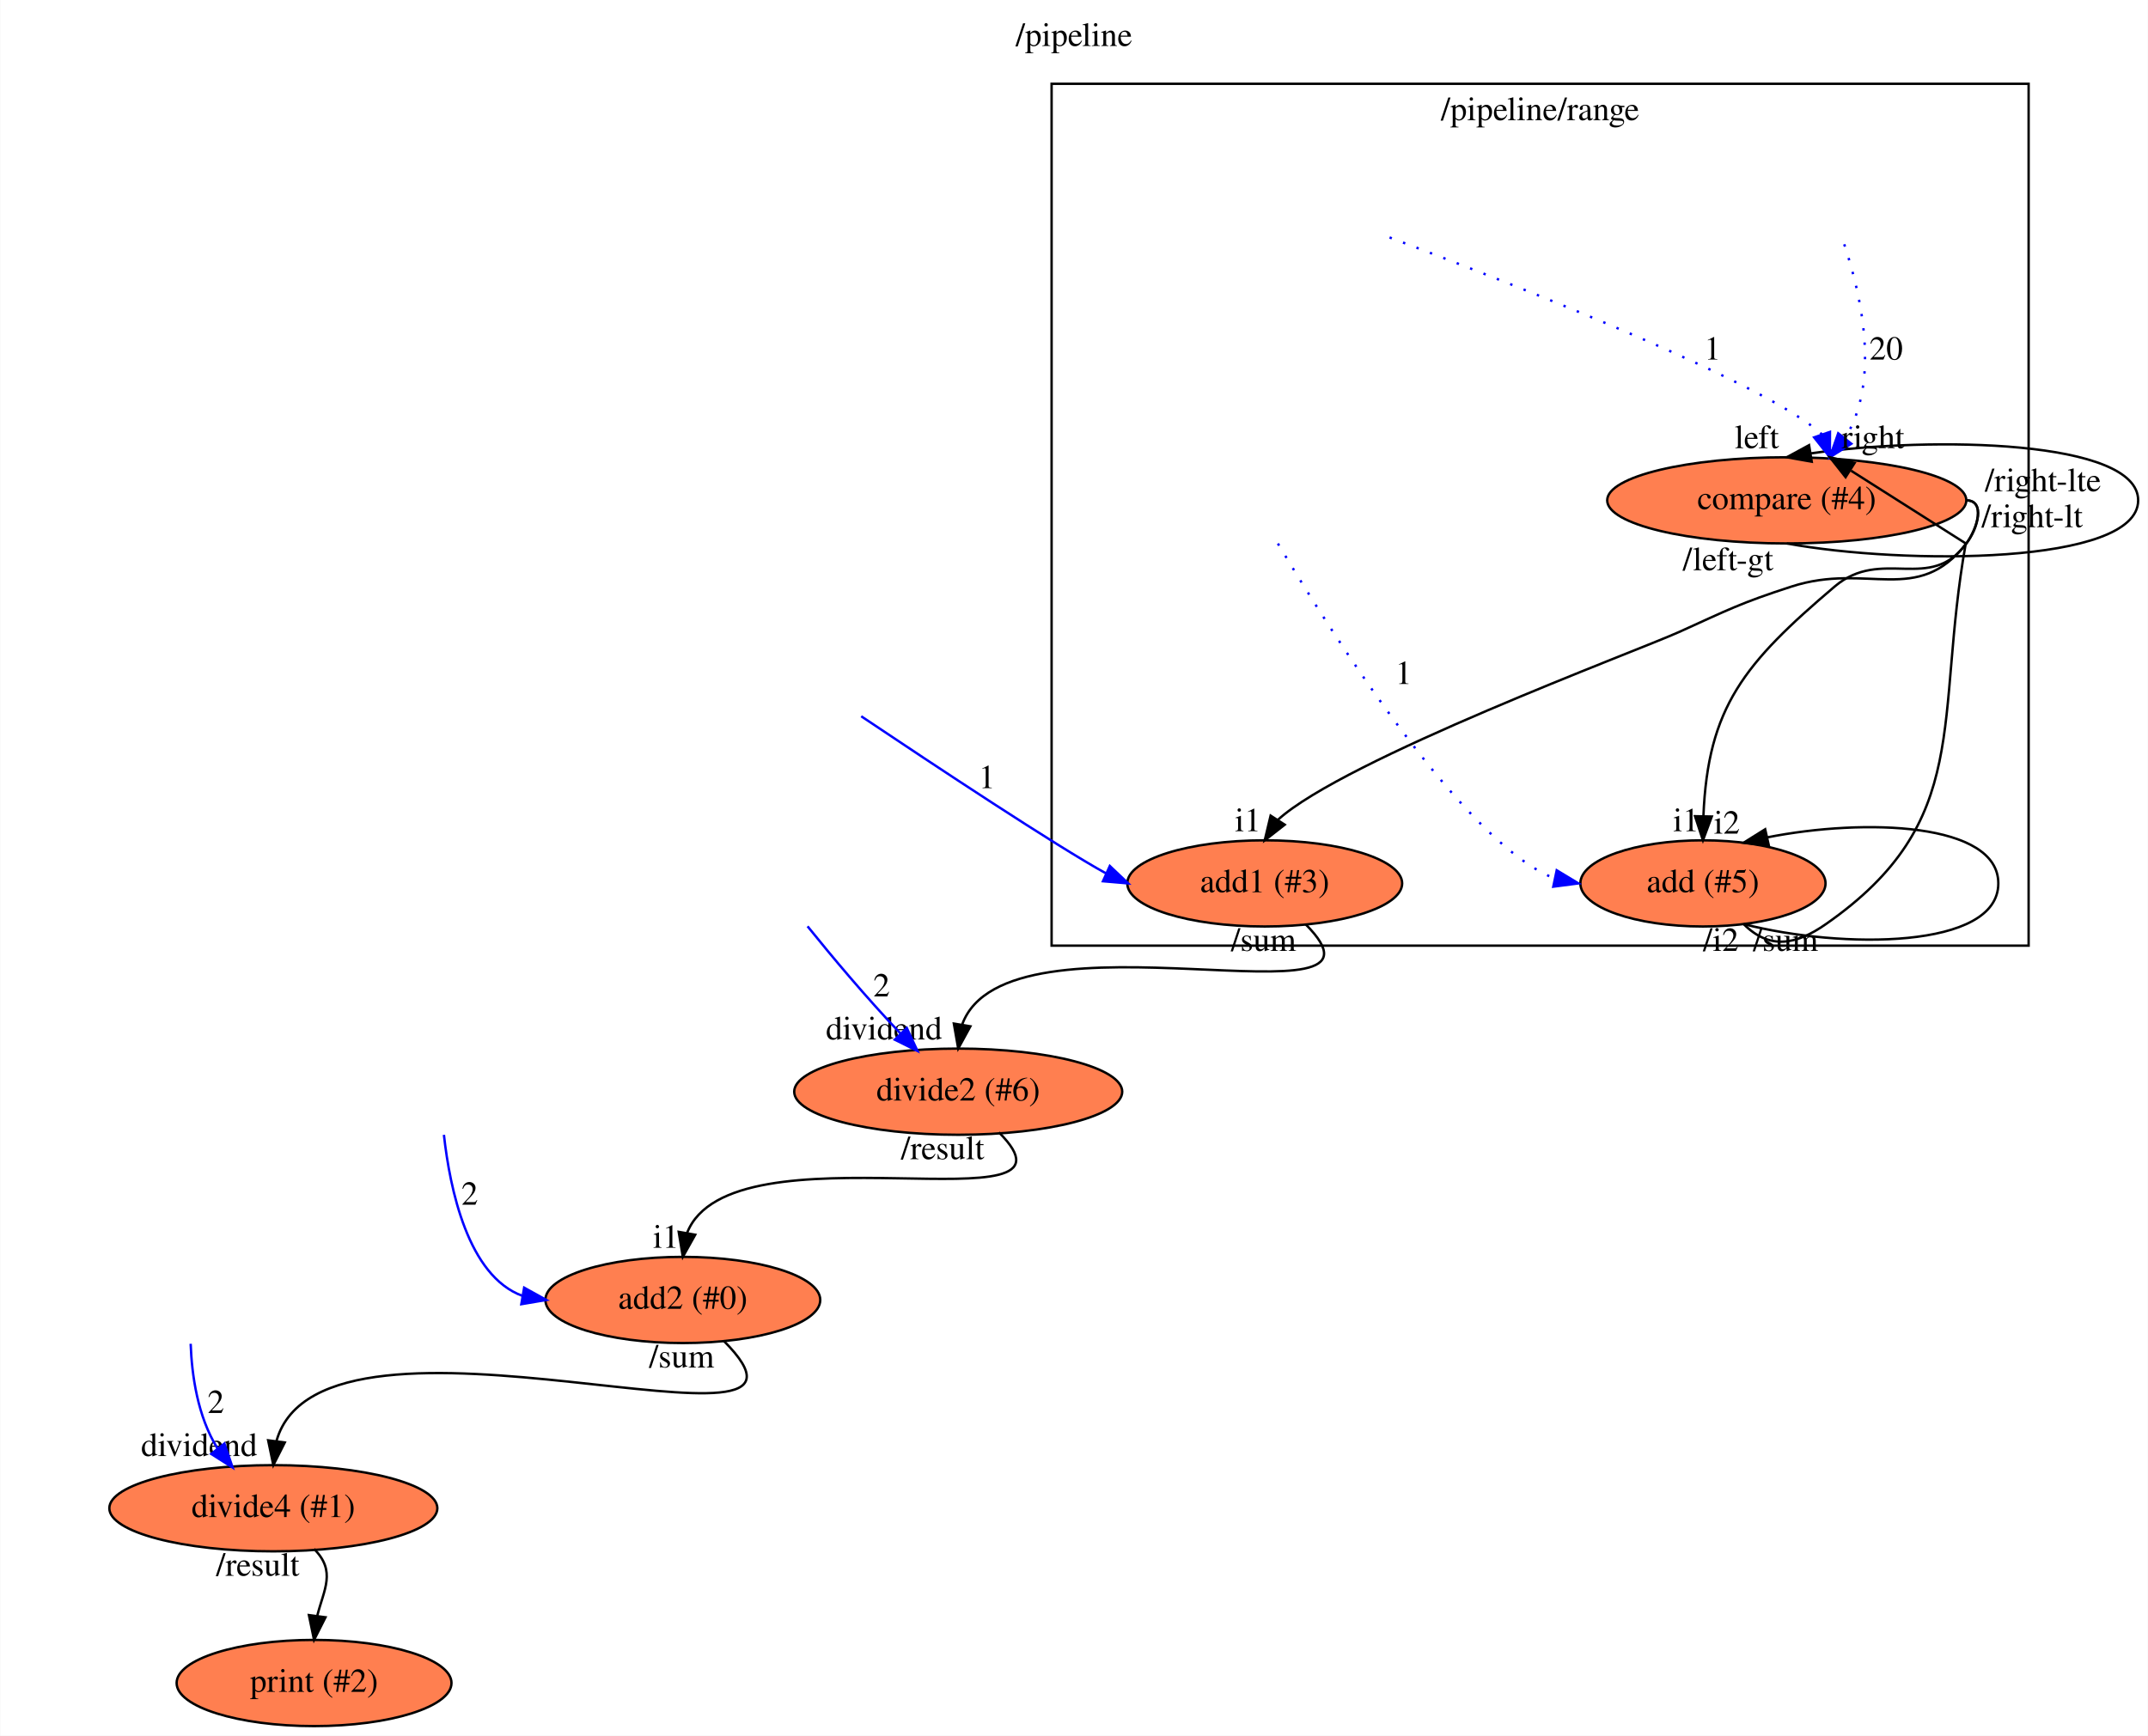
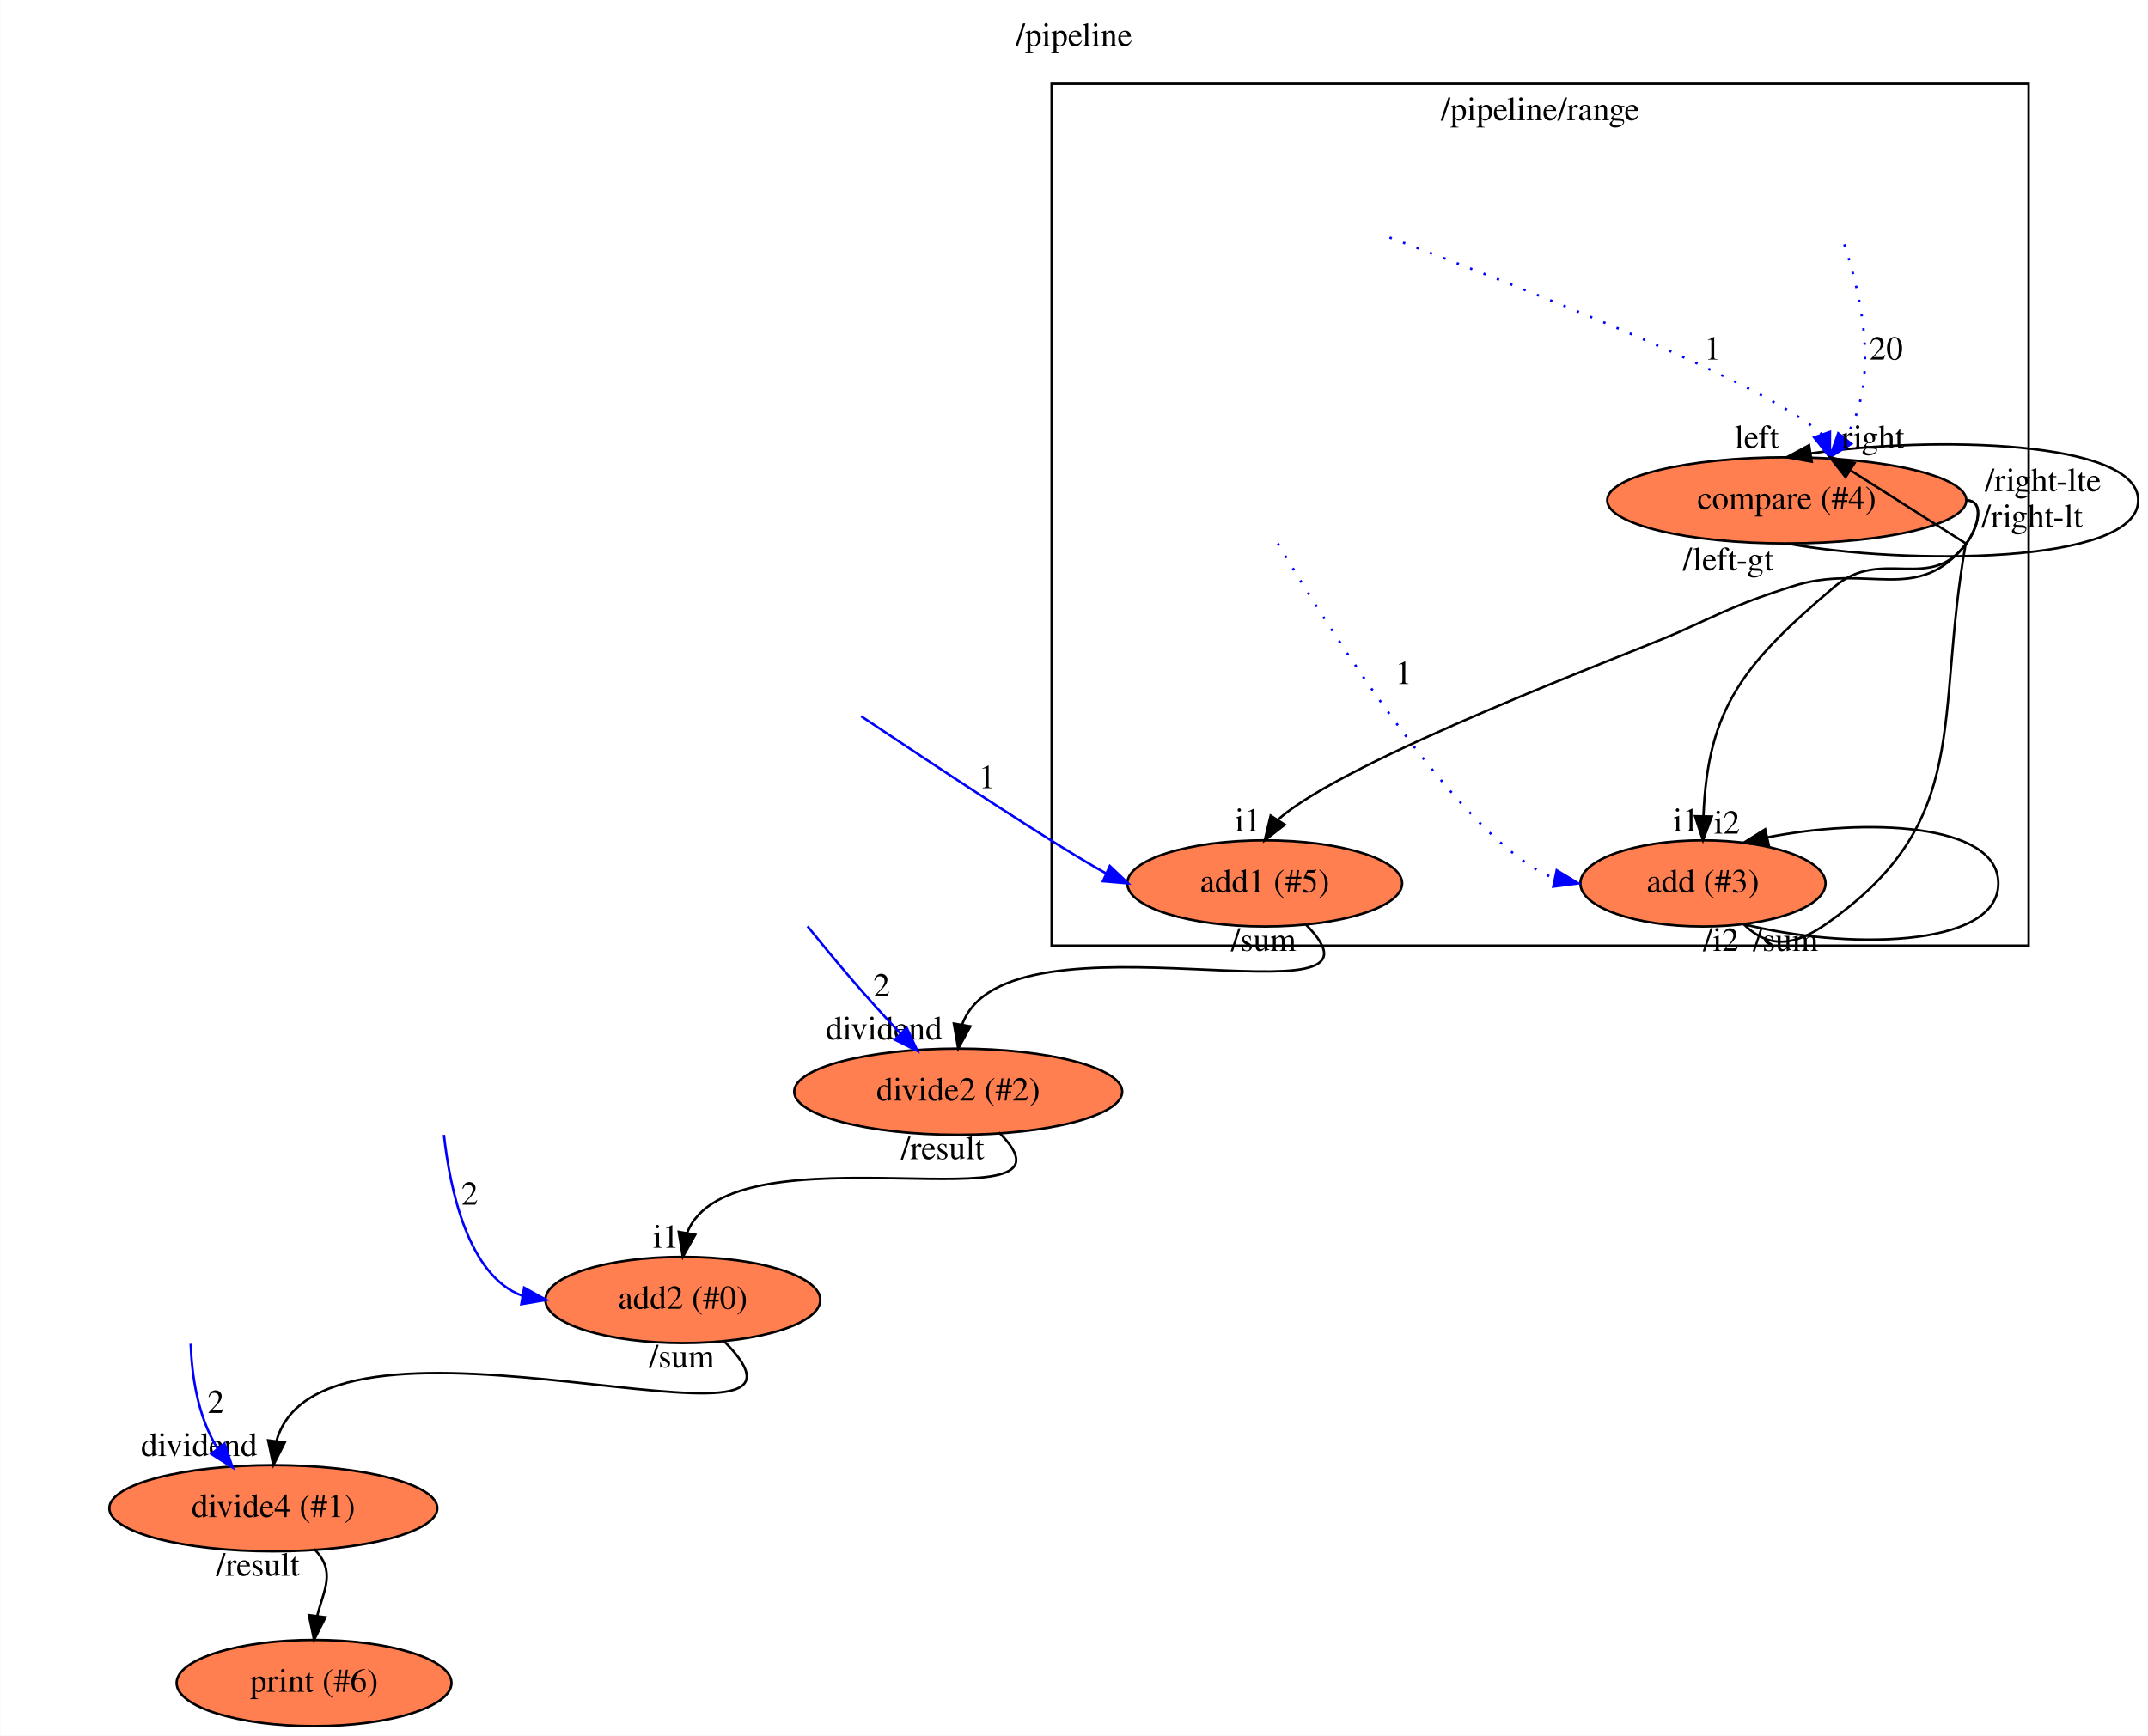
<svg xmlns="http://www.w3.org/2000/svg" xmlns:xlink="http://www.w3.org/1999/xlink" width="897pt" height="725pt" viewBox="0.00 0.00 896.79 725.00">
  <g id="graph0" class="graph" transform="scale(1 1) rotate(0) translate(4 721)">
    <polygon fill="#ffffff" stroke="transparent" points="-4,4 -4,-721 892.787,-721 892.787,4 -4,4" />
    <text text-anchor="middle" x="444.393" y="-701.8" font-family="Times,serif" font-size="14.00" fill="#000000">/pipeline</text>
    <g id="clust1" class="cluster">
      <polygon fill="none" stroke="#000000" points="435.043,-326 435.043,-686 843.043,-686 843.043,-326 435.043,-326" />
      <text text-anchor="middle" x="639.043" y="-670.8" font-family="Times,serif" font-size="14.00" fill="#000000">/pipeline/range</text>
    </g>
    <g id="node1" class="node">
      <g id="a_node1">
        <a xlink:href="file:///home/travis/build/andrewdavidmackenzie/flow/flowstdlib/control/compare_switch/compare_switch.html" xlink:title="compare (#4)">
          <ellipse fill="#ff7f50" stroke="#000000" cx="742.043" cy="-512" rx="74.987" ry="18" />
          <text text-anchor="middle" x="742.043" y="-508.3" font-family="Times,serif" font-size="14.00" fill="#000000">compare (#4)</text>
        </a>
      </g>
    </g>
    <g id="edge4" class="edge">
      <path fill="none" stroke="#000000" d="M742.043,-494C790.958,-485 888.787,-485 888.787,-512 888.787,-537.26 803.162,-538.888 752.072,-531.623" />
      <polygon fill="#000000" stroke="#000000" points="752.474,-528.143 742.043,-530 751.356,-535.053 752.474,-528.143" />
      <text text-anchor="middle" x="729.543" y="-533.8" font-family="Times,serif" font-size="14.00" fill="#000000">left</text>
      <text text-anchor="middle" x="717.543" y="-482.8" font-family="Times,serif" font-size="14.00" fill="#000000">/left-gt</text>
    </g>
    <g id="node4" class="node">
      <g id="a_node4">
-         <a xlink:href="file:///home/travis/build/andrewdavidmackenzie/flow/flowstdlib/math/add/add.html" xlink:title="add1 (#3)">
+         <a xlink:href="file:///home/travis/build/andrewdavidmackenzie/flow/flowstdlib/math/add/add.html" xlink:title="add1 (#5)">
          <ellipse fill="#ff7f50" stroke="#000000" cx="524.043" cy="-352" rx="57.391" ry="18" />
-           <text text-anchor="middle" x="524.043" y="-348.3" font-family="Times,serif" font-size="14.00" fill="#000000">add1 (#3)</text>
+           <text text-anchor="middle" x="524.043" y="-348.3" font-family="Times,serif" font-size="14.00" fill="#000000">add1 (#5)</text>
        </a>
      </g>
    </g>
    <g id="edge3" class="edge">
      <path fill="none" stroke="#000000" d="M817.043,-512C825.043,-512 821.977,-500.298 817.043,-494 796.436,-467.694 775.836,-486.288 744.043,-476 722.606,-469.063 717.569,-466.291 697.043,-457 679.662,-449.132 557.081,-403.729 529.531,-378.543" />
      <polygon fill="#000000" stroke="#000000" points="532.393,-376.522 524.043,-370 526.504,-380.305 532.393,-376.522" />
      <text text-anchor="middle" x="517.043" y="-373.8" font-family="Times,serif" font-size="14.00" fill="#000000">i1</text>
      <text text-anchor="middle" x="849.043" y="-515.8" font-family="Times,serif" font-size="14.00" fill="#000000">/right-lte</text>
    </g>
    <g id="node5" class="node">
      <g id="a_node5">
-         <a xlink:href="file:///home/travis/build/andrewdavidmackenzie/flow/flowstdlib/math/add/add.html" xlink:title="add (#5)">
+         <a xlink:href="file:///home/travis/build/andrewdavidmackenzie/flow/flowstdlib/math/add/add.html" xlink:title="add (#3)">
          <ellipse fill="#ff7f50" stroke="#000000" cx="707.043" cy="-352" rx="51.191" ry="18" />
-           <text text-anchor="middle" x="707.043" y="-348.3" font-family="Times,serif" font-size="14.00" fill="#000000">add (#5)</text>
+           <text text-anchor="middle" x="707.043" y="-348.3" font-family="Times,serif" font-size="14.00" fill="#000000">add (#3)</text>
        </a>
      </g>
    </g>
    <g id="edge5" class="edge">
      <path fill="none" stroke="#000000" d="M817.043,-512C825.043,-512 821.739,-500.477 817.043,-494 801.947,-473.176 781.645,-492.652 762.043,-476 724.28,-443.919 709.09,-425.61 707.239,-380.132" />
      <polygon fill="#000000" stroke="#000000" points="710.736,-379.93 707.043,-370 703.737,-380.066 710.736,-379.93" />
      <text text-anchor="middle" x="700.043" y="-373.8" font-family="Times,serif" font-size="14.00" fill="#000000">i1</text>
      <text text-anchor="middle" x="844.543" y="-500.8" font-family="Times,serif" font-size="14.00" fill="#000000">/right-lt</text>
    </g>
    <g id="edge1" class="edge">
      <path fill="none" stroke="#0000ff" stroke-dasharray="1,5" d="M766.048,-618.956C773.179,-597.548 781.247,-561.759 766.321,-537.899" />
      <polygon fill="#0000ff" stroke="#0000ff" points="769.005,-535.651 760.043,-530 763.525,-540.006 769.005,-535.651" />
      <text text-anchor="middle" x="783.543" y="-570.8" font-family="Times,serif" font-size="14.00" fill="#000000">20</text>
    </g>
    <g id="edge2" class="edge">
      <path fill="none" stroke="#0000ff" stroke-dasharray="1,5" d="M576.181,-621.819C633.953,-600.039 734.564,-560.273 756.749,-539.533" />
      <polygon fill="#0000ff" stroke="#0000ff" points="760.085,-540.595 760.043,-530 753.469,-538.308 760.085,-540.595" />
      <text text-anchor="middle" x="711.043" y="-570.8" font-family="Times,serif" font-size="14.00" fill="#000000">1</text>
    </g>
    <g id="node8" class="node">
      <g id="a_node8">
-         <a xlink:href="file:///home/travis/build/andrewdavidmackenzie/flow/flowstdlib/math/divide/divide.html" xlink:title="divide2 (#6)">
+         <a xlink:href="file:///home/travis/build/andrewdavidmackenzie/flow/flowstdlib/math/divide/divide.html" xlink:title="divide2 (#2)">
          <ellipse fill="#ff7f50" stroke="#000000" cx="396.043" cy="-265" rx="68.489" ry="18" />
-           <text text-anchor="middle" x="396.043" y="-261.3" font-family="Times,serif" font-size="14.00" fill="#000000">divide2 (#6)</text>
+           <text text-anchor="middle" x="396.043" y="-261.3" font-family="Times,serif" font-size="14.00" fill="#000000">divide2 (#2)</text>
        </a>
      </g>
    </g>
    <g id="edge10" class="edge">
      <path fill="none" stroke="#000000" d="M541.043,-335C586.807,-289.237 416.474,-344.706 397.707,-293.076" />
      <polygon fill="#000000" stroke="#000000" points="401.126,-292.296 396.043,-283 394.22,-293.437 401.126,-292.296" />
      <text text-anchor="middle" x="365.043" y="-286.8" font-family="Times,serif" font-size="14.00" fill="#000000">dividend</text>
      <text text-anchor="middle" x="523.543" y="-323.8" font-family="Times,serif" font-size="14.00" fill="#000000">/sum</text>
    </g>
    <g id="edge8" class="edge">
      <path fill="none" stroke="#000000" d="M724.043,-335C734.837,-324.206 745.872,-326.263 758.389,-335 820.119,-378.09 803.606,-419.881 816.787,-494 816.787,-494 784.869,-514.25 768.909,-524.375" />
      <polygon fill="#000000" stroke="#000000" points="766.612,-521.687 760.043,-530 770.362,-527.598 766.612,-521.687" />
      <text text-anchor="middle" x="778.043" y="-533.8" font-family="Times,serif" font-size="14.00" fill="#000000">right</text>
      <text text-anchor="middle" x="741.543" y="-323.8" font-family="Times,serif" font-size="14.00" fill="#000000">/sum</text>
    </g>
    <g id="edge7" class="edge">
      <path fill="none" stroke="#000000" d="M724.043,-335C765.158,-324.5 830.389,-324.5 830.389,-352 830.389,-377.405 774.717,-379.34 733.819,-371.209" />
      <polygon fill="#000000" stroke="#000000" points="734.569,-367.79 724.043,-369 733.026,-374.618 734.569,-367.79" />
      <text text-anchor="middle" x="717.043" y="-372.8" font-family="Times,serif" font-size="14.00" fill="#000000">i2</text>
      <text text-anchor="middle" x="714.543" y="-323.8" font-family="Times,serif" font-size="14.00" fill="#000000">/i2</text>
    </g>
    <g id="edge6" class="edge">
      <path fill="none" stroke="#0000ff" stroke-dasharray="1,5" d="M529.543,-493.957C552.373,-455.709 607.483,-368.777 644.977,-354.118" />
      <polygon fill="#0000ff" stroke="#0000ff" points="645.978,-357.484 655.043,-352 644.537,-350.634 645.978,-357.484" />
      <text text-anchor="middle" x="582.043" y="-435.3" font-family="Times,serif" font-size="14.00" fill="#000000">1</text>
    </g>
    <g id="edge9" class="edge">
      <path fill="none" stroke="#0000ff" d="M355.538,-421.812C386.416,-401.112 436.901,-367.68 457.904,-356.102" />
      <polygon fill="#0000ff" stroke="#0000ff" points="459.353,-359.288 467.043,-352 456.487,-352.902 459.353,-359.288" />
      <text text-anchor="middle" x="408.043" y="-391.8" font-family="Times,serif" font-size="14.00" fill="#000000">1</text>
    </g>
    <g id="node10" class="node">
      <g id="a_node10">
        <a xlink:href="file:///home/travis/build/andrewdavidmackenzie/flow/flowstdlib/math/add/add.html" xlink:title="add2 (#0)">
          <ellipse fill="#ff7f50" stroke="#000000" cx="281.043" cy="-178" rx="57.391" ry="18" />
          <text text-anchor="middle" x="281.043" y="-174.3" font-family="Times,serif" font-size="14.00" fill="#000000">add2 (#0)</text>
        </a>
      </g>
    </g>
    <g id="edge12" class="edge">
      <path fill="none" stroke="#000000" d="M413.043,-248C455.017,-206.026 300.978,-252.878 282.782,-205.905" />
      <polygon fill="#000000" stroke="#000000" points="286.22,-205.244 281.043,-196 279.325,-206.455 286.22,-205.244" />
      <text text-anchor="middle" x="274.043" y="-199.8" font-family="Times,serif" font-size="14.00" fill="#000000">i1</text>
      <text text-anchor="middle" x="389.543" y="-236.8" font-family="Times,serif" font-size="14.00" fill="#000000">/result</text>
    </g>
    <g id="edge11" class="edge">
      <path fill="none" stroke="#0000ff" d="M333.125,-334.08C343.207,-321.576 357.501,-304.472 371.954,-289.277" />
      <polygon fill="#0000ff" stroke="#0000ff" points="374.572,-291.605 379.043,-282 369.558,-286.72 374.572,-291.605" />
      <text text-anchor="middle" x="364.043" y="-304.8" font-family="Times,serif" font-size="14.00" fill="#000000">2</text>
    </g>
    <g id="node12" class="node">
      <g id="a_node12">
        <a xlink:href="file:///home/travis/build/andrewdavidmackenzie/flow/flowstdlib/math/divide/divide.html" xlink:title="divide4 (#1)">
          <ellipse fill="#ff7f50" stroke="#000000" cx="110.043" cy="-91" rx="68.489" ry="18" />
          <text text-anchor="middle" x="110.043" y="-87.3" font-family="Times,serif" font-size="14.00" fill="#000000">divide4 (#1)</text>
        </a>
      </g>
    </g>
    <g id="edge14" class="edge">
      <path fill="none" stroke="#000000" d="M298.043,-161C356.71,-102.333 130.894,-187.734 111.38,-119.19" />
      <polygon fill="#000000" stroke="#000000" points="114.814,-118.46 110.043,-109 107.873,-119.37 114.814,-118.46" />
      <text text-anchor="middle" x="79.043" y="-112.8" font-family="Times,serif" font-size="14.00" fill="#000000">dividend</text>
      <text text-anchor="middle" x="280.543" y="-149.8" font-family="Times,serif" font-size="14.00" fill="#000000">/sum</text>
    </g>
    <g id="edge13" class="edge">
      <path fill="none" stroke="#0000ff" d="M181.272,-246.974C183.766,-224.477 191.314,-187.946 214.127,-179.693" />
      <polygon fill="#0000ff" stroke="#0000ff" points="214.775,-183.133 224.043,-178 213.597,-176.233 214.775,-183.133" />
      <text text-anchor="middle" x="192.043" y="-217.8" font-family="Times,serif" font-size="14.00" fill="#000000">2</text>
    </g>
    <g id="node14" class="node">
      <g id="a_node14">
-         <a xlink:href="file:///home/travis/build/andrewdavidmackenzie/flow/flowr/src/lib/flowruntime/stdio/stdout.html" xlink:title="print (#2)">
+         <a xlink:href="file:///home/travis/build/andrewdavidmackenzie/flow/flowr/src/lib/flowruntime/stdio/stdout.html" xlink:title="print (#6)">
          <ellipse fill="#ff7f50" stroke="#000000" cx="127.043" cy="-18" rx="57.391" ry="18" />
-           <text text-anchor="middle" x="127.043" y="-14.3" font-family="Times,serif" font-size="14.00" fill="#000000">print (#2)</text>
+           <text text-anchor="middle" x="127.043" y="-14.3" font-family="Times,serif" font-size="14.00" fill="#000000">print (#6)</text>
        </a>
      </g>
    </g>
    <g id="edge16" class="edge">
      <path fill="none" stroke="#000000" d="M127.043,-74C136.373,-64.67 131.125,-57.033 128.383,-46.085" />
      <polygon fill="#000000" stroke="#000000" points="131.829,-45.452 127.043,-36 124.89,-46.374 131.829,-45.452" />
      <text text-anchor="middle" x="103.543" y="-62.8" font-family="Times,serif" font-size="14.00" fill="#000000">/result</text>
    </g>
    <g id="edge15" class="edge">
      <path fill="none" stroke="#0000ff" d="M75.514,-159.694C75.981,-146.731 78.373,-129.354 86.686,-116.06" />
      <polygon fill="#0000ff" stroke="#0000ff" points="89.598,-118.019 93.043,-108 84.102,-113.684 89.598,-118.019" />
      <text text-anchor="middle" x="86.043" y="-130.8" font-family="Times,serif" font-size="14.00" fill="#000000">2</text>
    </g>
  </g>
</svg>
